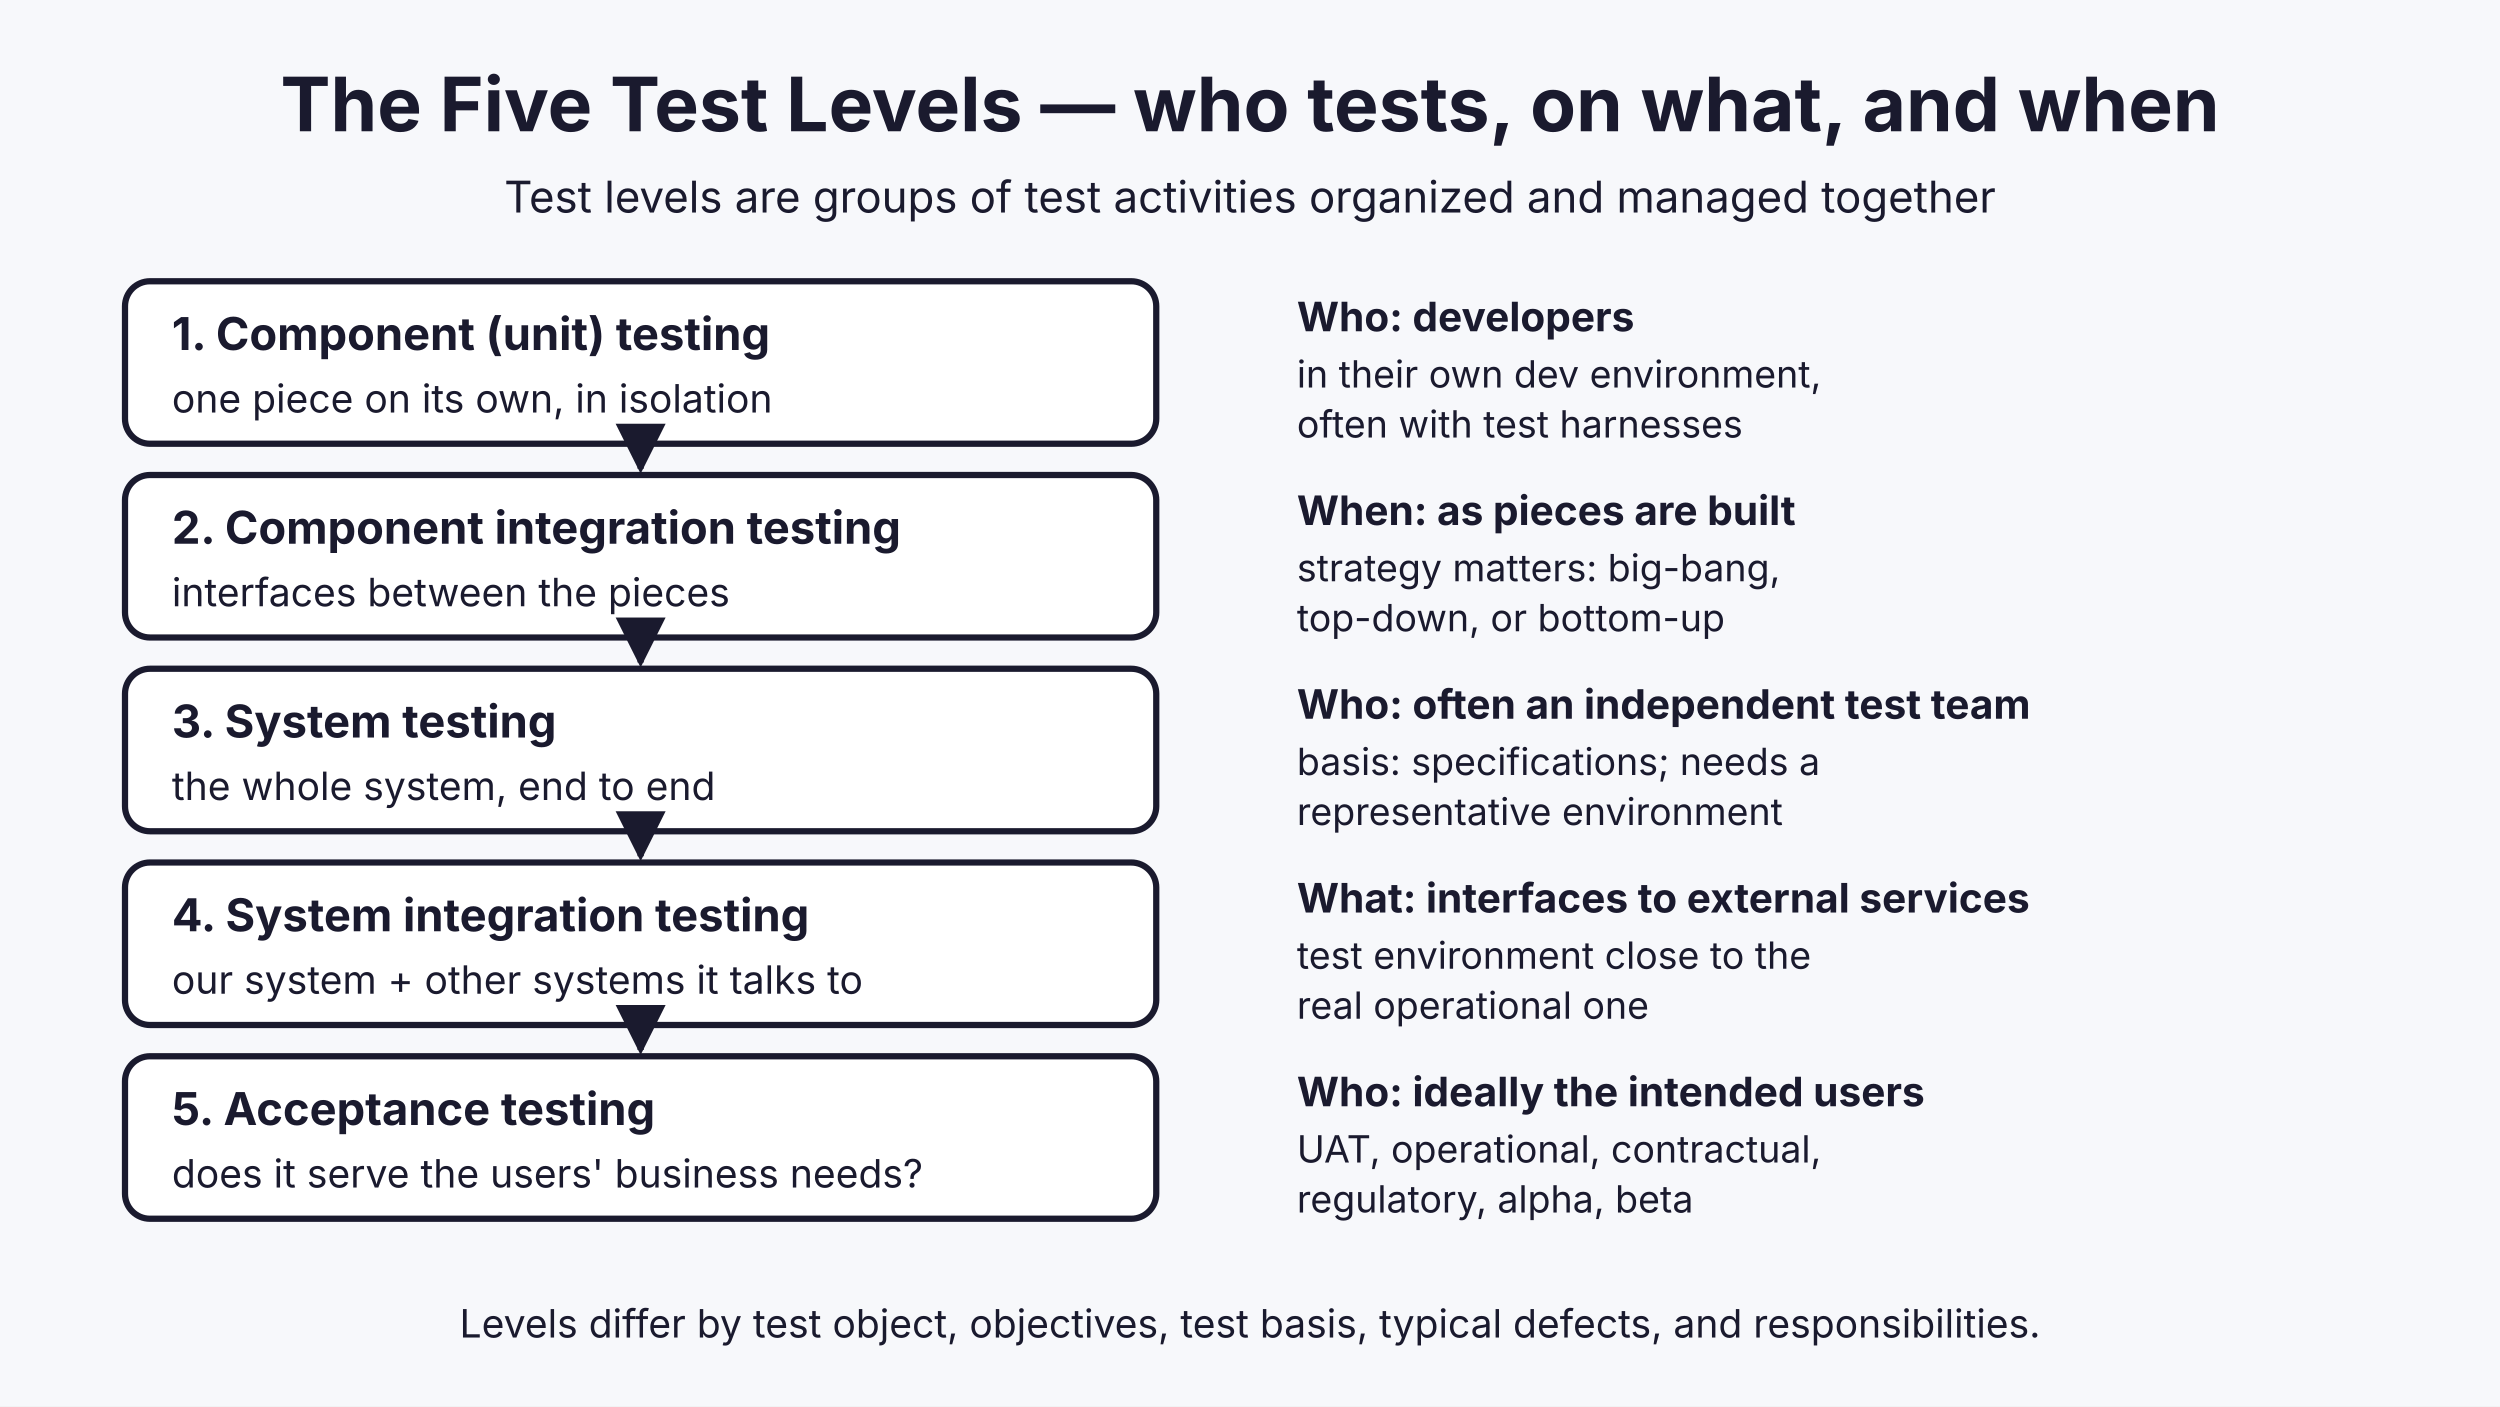
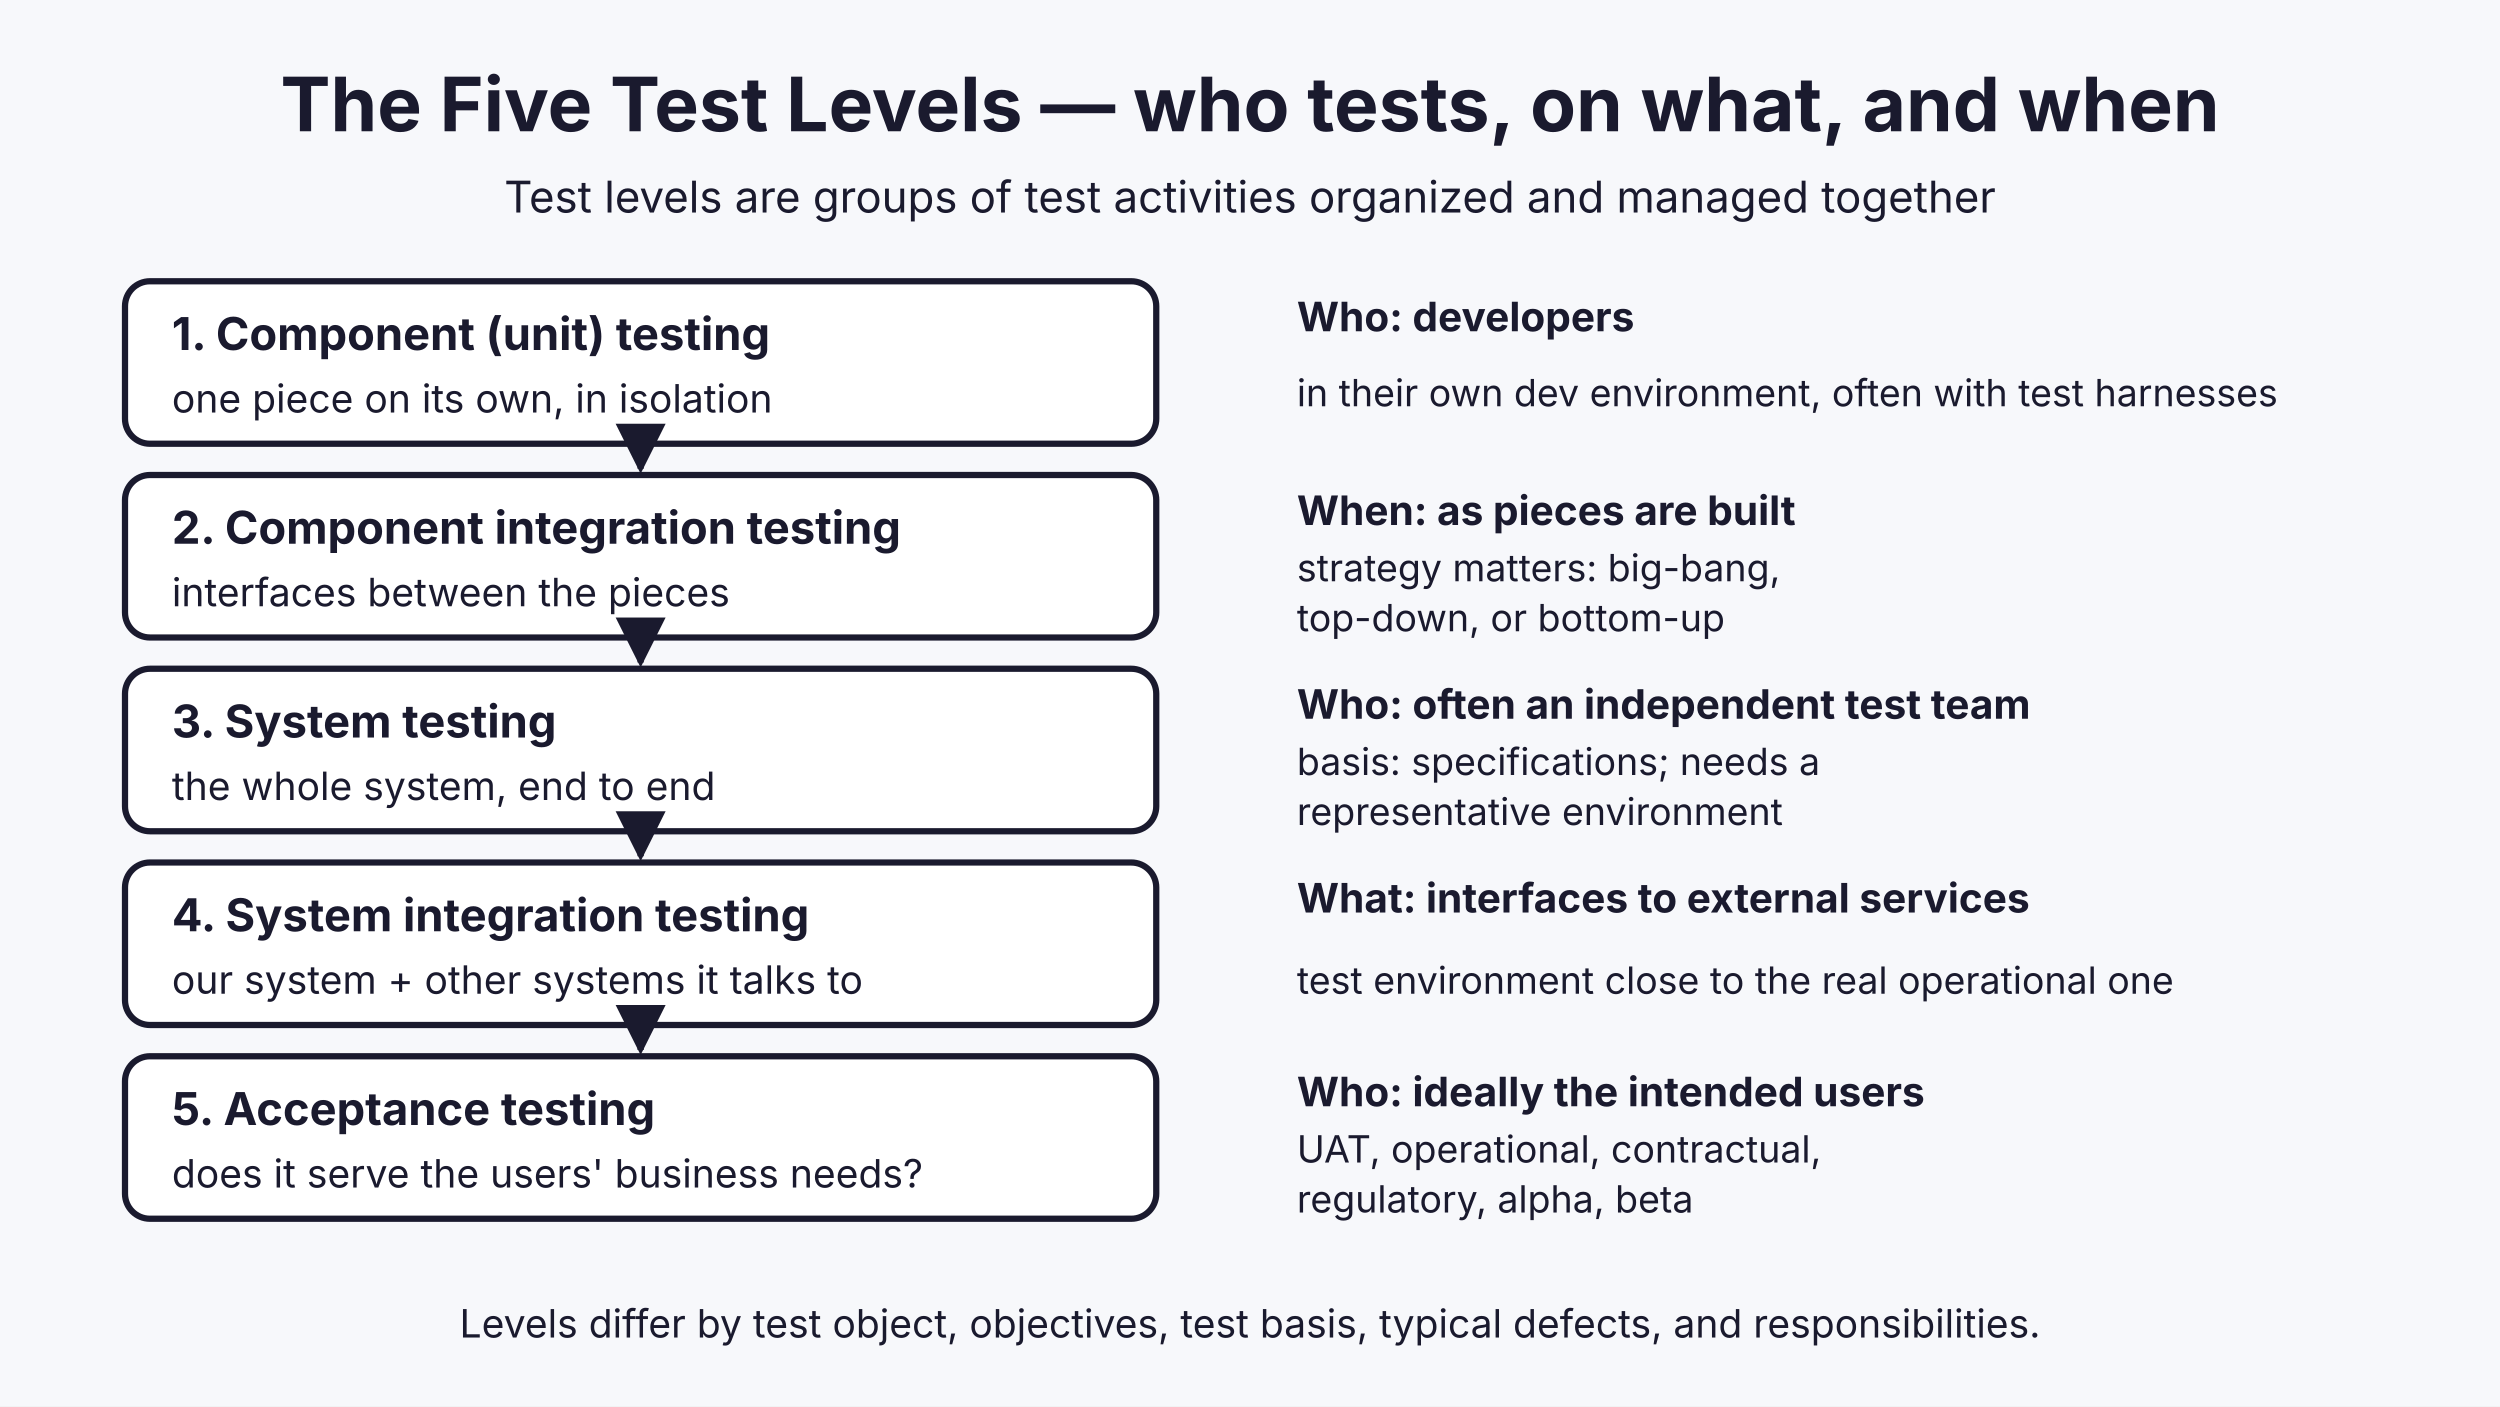
<svg xmlns="http://www.w3.org/2000/svg" viewBox="0 0 800 450" font-family="system-ui, -apple-system, 'Segoe UI', sans-serif">
  <rect width="800" height="450" fill="#f7f8fb" />
  <defs>
    <marker id="arr" viewBox="0 0 10 10" refX="9" refY="5" markerWidth="8" markerHeight="8" orient="auto">
      <path d="M0,0 L10,5 L0,10 z" fill="#1a1a2e" />
    </marker>
  </defs>
  <text x="400" y="42" text-anchor="middle" font-size="24" font-weight="700" fill="#1a1a2e">The Five Test Levels — who tests, on what, and when</text>
  <text x="400" y="68" text-anchor="middle" font-size="14" fill="#1a1a2e">Test levels are groups of test activities organized and managed together</text>
  <rect x="40" y="90" width="330" height="52" rx="8" fill="#ffffff" stroke="#1a1a2e" stroke-width="2" />
  <text x="55" y="112" font-size="14.5" font-weight="700" fill="#1a1a2e">1. Component (unit) testing</text>
  <text x="55" y="132" font-size="12.5" fill="#1a1a2e">one piece on its own, in isolation</text>
  <rect x="40" y="152" width="330" height="52" rx="8" fill="#ffffff" stroke="#1a1a2e" stroke-width="2" />
  <text x="55" y="174" font-size="14.5" font-weight="700" fill="#1a1a2e">2. Component integration testing</text>
  <text x="55" y="194" font-size="12.5" fill="#1a1a2e">interfaces between the pieces</text>
  <rect x="40" y="214" width="330" height="52" rx="8" fill="#ffffff" stroke="#1a1a2e" stroke-width="2" />
  <text x="55" y="236" font-size="14.5" font-weight="700" fill="#1a1a2e">3. System testing</text>
  <text x="55" y="256" font-size="12.5" fill="#1a1a2e">the whole system, end to end</text>
  <rect x="40" y="276" width="330" height="52" rx="8" fill="#ffffff" stroke="#1a1a2e" stroke-width="2" />
  <text x="55" y="298" font-size="14.5" font-weight="700" fill="#1a1a2e">4. System integration testing</text>
  <text x="55" y="318" font-size="12.5" fill="#1a1a2e">our system + other systems it talks to</text>
  <rect x="40" y="338" width="330" height="52" rx="8" fill="#ffffff" stroke="#1a1a2e" stroke-width="2" />
  <text x="55" y="360" font-size="14.5" font-weight="700" fill="#1a1a2e">5. Acceptance testing</text>
  <text x="55" y="380" font-size="12.5" fill="#1a1a2e">does it serve the users' business needs?</text>
  <line x1="205" y1="142" x2="205" y2="150" stroke="#1a1a2e" stroke-width="2" marker-end="url(#arr)" />
  <line x1="205" y1="204" x2="205" y2="212" stroke="#1a1a2e" stroke-width="2" marker-end="url(#arr)" />
  <line x1="205" y1="266" x2="205" y2="274" stroke="#1a1a2e" stroke-width="2" marker-end="url(#arr)" />
  <line x1="205" y1="328" x2="205" y2="336" stroke="#1a1a2e" stroke-width="2" marker-end="url(#arr)" />
  <text x="415" y="106" font-size="13" font-weight="700" fill="#1a1a2e">Who: developers</text>
-   <text x="415" y="124" font-size="12" fill="#1a1a2e">in their own dev environment,</text>
-   <text x="415" y="140" font-size="12" fill="#1a1a2e">often with test harnesses</text>
+   <text x="415" y="130" font-size="12" fill="#1a1a2e">in their own dev environment, often with test harnesses</text>
  <text x="415" y="168" font-size="13" font-weight="700" fill="#1a1a2e">When: as pieces are built</text>
  <text x="415" y="186" font-size="12" fill="#1a1a2e">strategy matters: big-bang,</text>
  <text x="415" y="202" font-size="12" fill="#1a1a2e">top-down, or bottom-up</text>
  <text x="415" y="230" font-size="13" font-weight="700" fill="#1a1a2e">Who: often an independent test team</text>
  <text x="415" y="248" font-size="12" fill="#1a1a2e">basis: specifications; needs a</text>
  <text x="415" y="264" font-size="12" fill="#1a1a2e">representative environment</text>
  <text x="415" y="292" font-size="13" font-weight="700" fill="#1a1a2e">What: interfaces to external services</text>
-   <text x="415" y="310" font-size="12" fill="#1a1a2e">test environment close to the</text>
-   <text x="415" y="326" font-size="12" fill="#1a1a2e">real operational one</text>
+   <text x="415" y="318" font-size="12" fill="#1a1a2e">test environment close to the real operational one</text>
  <text x="415" y="354" font-size="13" font-weight="700" fill="#1a1a2e">Who: ideally the intended users</text>
  <text x="415" y="372" font-size="12" fill="#1a1a2e">UAT, operational, contractual,</text>
  <text x="415" y="388" font-size="12" fill="#1a1a2e">regulatory, alpha, beta</text>
  <text x="400" y="428" text-anchor="middle" font-size="12.5" fill="#1a1a2e">Levels differ by test object, objectives, test basis, typical defects, and responsibilities.</text>
</svg>
